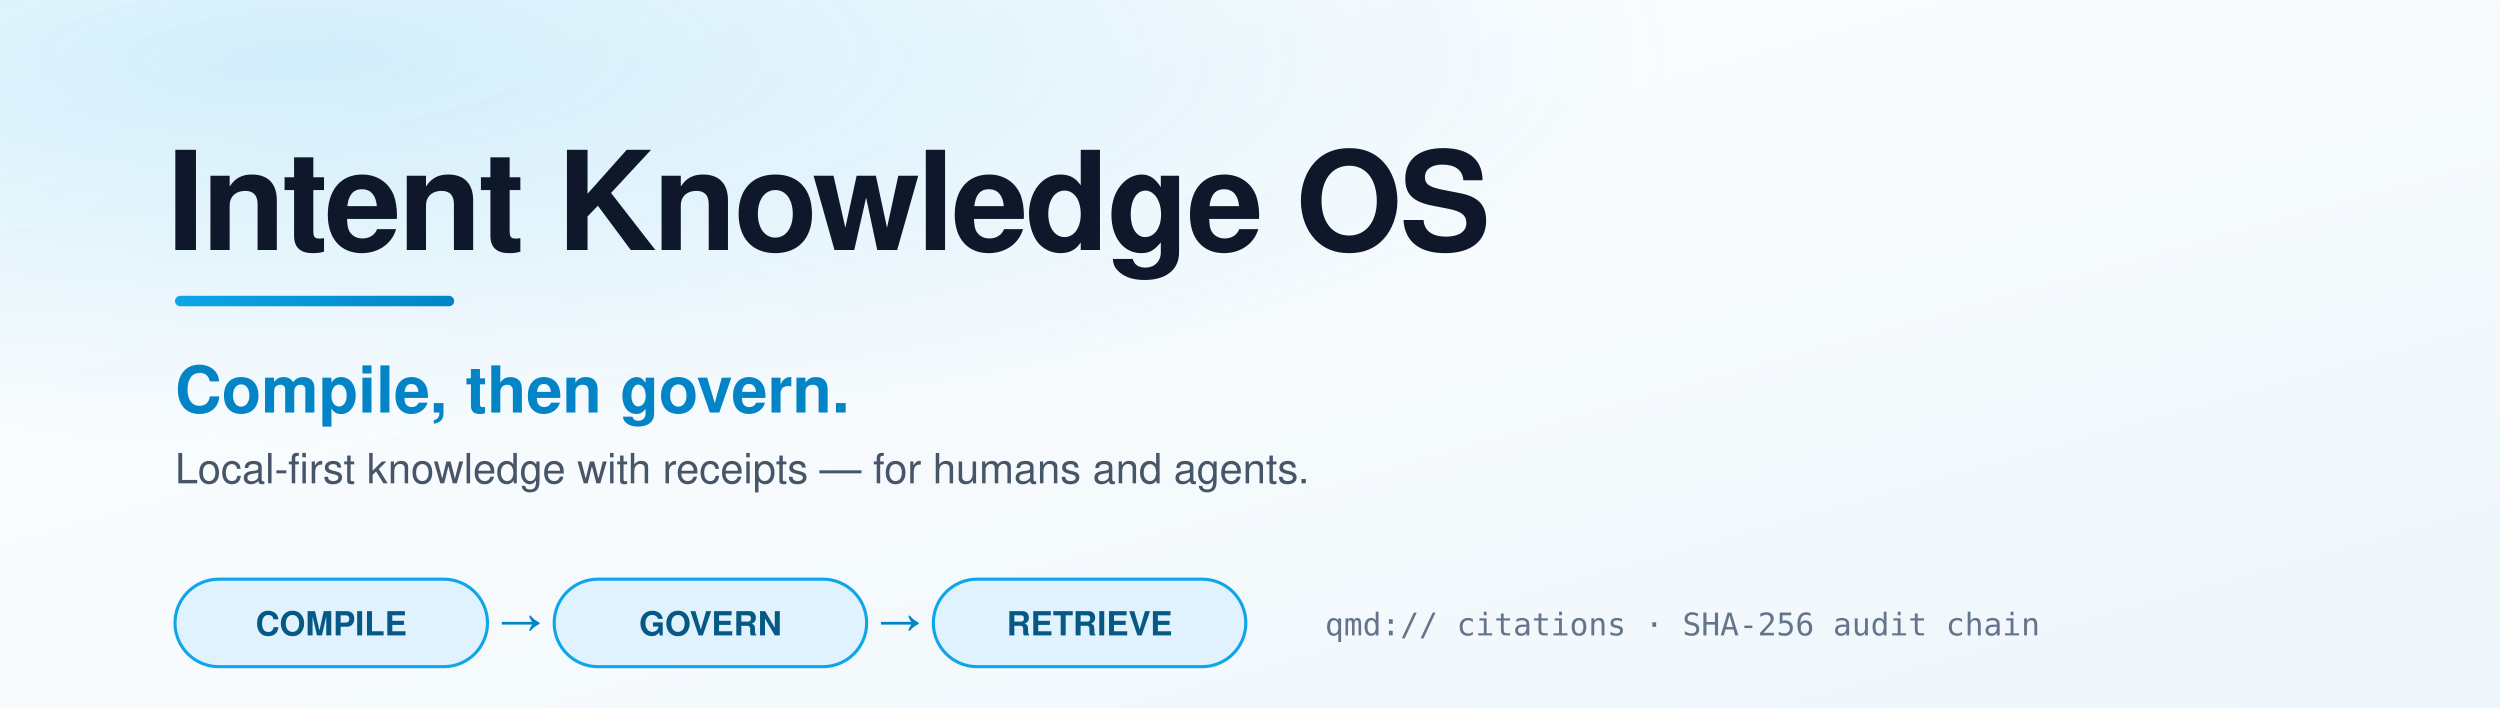
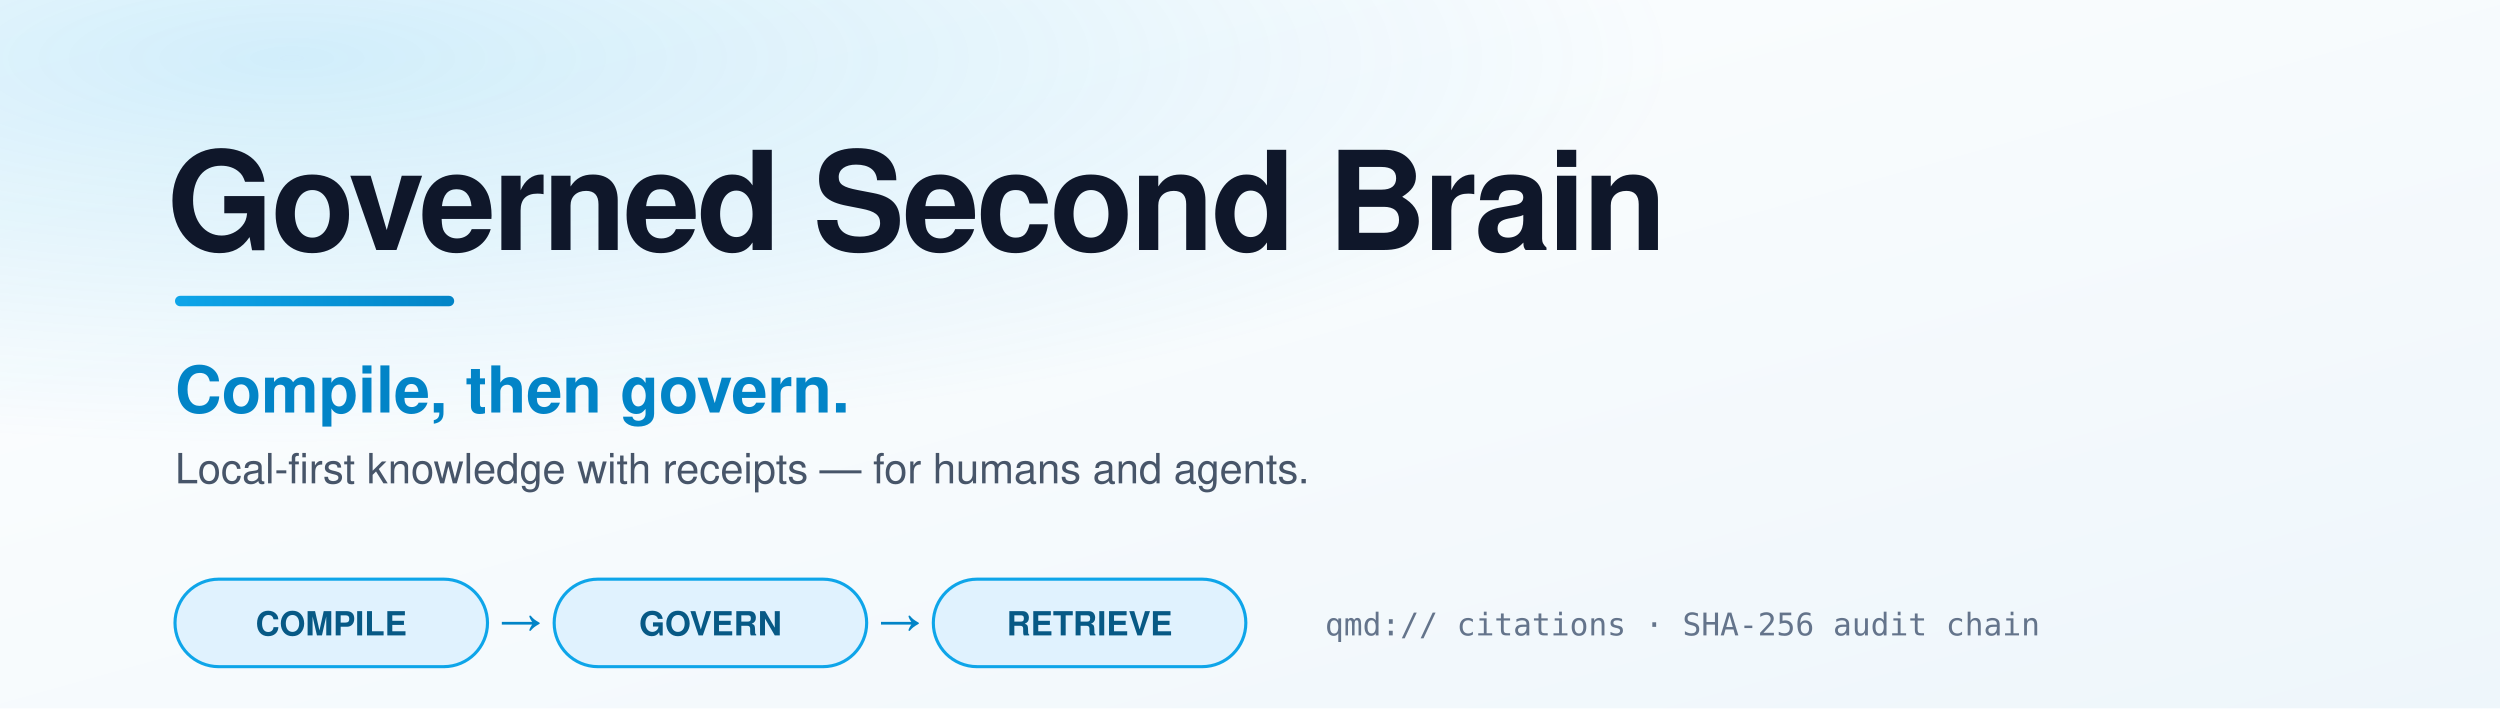
- <svg xmlns="http://www.w3.org/2000/svg" viewBox="0 0 1200 340" width="1200" height="340" role="img" aria-label="Intent Knowledge OS — Compile, then govern. Local-first knowledge with receipts.">
+ <svg xmlns="http://www.w3.org/2000/svg" viewBox="0 0 1200 340" width="1200" height="340" role="img" aria-label="Governed Second Brain — Compile, then govern. Local-first knowledge with receipts.">
  <defs>
    <linearGradient id="bg" x1="0" y1="0" x2="1" y2="1">
      <stop offset="0" stop-color="#ffffff" />
      <stop offset="1" stop-color="#eef6fb" />
    </linearGradient>
    <radialGradient id="glow" cx="0.12" cy="0.08" r="0.55">
      <stop offset="0" stop-color="#0ea5e9" stop-opacity="0.18" />
      <stop offset="1" stop-color="#0ea5e9" stop-opacity="0" />
    </radialGradient>
    <linearGradient id="rule" x1="0" y1="0" x2="1" y2="0">
      <stop offset="0" stop-color="#0ea5e9" />
      <stop offset="1" stop-color="#0284c7" />
    </linearGradient>
  </defs>
  <rect width="1200" height="340" fill="url(#bg)" />
  <rect width="1200" height="340" fill="url(#glow)" />
-   <text x="80" y="120" font-family="-apple-system,BlinkMacSystemFont,'Segoe UI',Helvetica,Arial,sans-serif" font-size="66" font-weight="800" fill="#0f172a" letter-spacing="-1.5">Intent Knowledge OS</text>
+   <text x="80" y="120" font-family="-apple-system,BlinkMacSystemFont,'Segoe UI',Helvetica,Arial,sans-serif" font-size="66" font-weight="800" fill="#0f172a" letter-spacing="-1.5">Governed Second Brain</text>
  <rect x="84" y="142" width="134" height="5" rx="2.5" fill="url(#rule)" />
  <text x="84" y="198" font-family="-apple-system,BlinkMacSystemFont,'Segoe UI',Helvetica,Arial,sans-serif" font-size="31" font-weight="700" fill="#0284c7">Compile, then govern.</text>
  <text x="84" y="232" font-family="-apple-system,BlinkMacSystemFont,'Segoe UI',Helvetica,Arial,sans-serif" font-size="20" fill="#475569">Local-first knowledge with receipts — for humans and agents.</text>
  <g font-family="-apple-system,BlinkMacSystemFont,'Segoe UI',Helvetica,Arial,sans-serif" font-size="16" font-weight="700">
    <rect x="84" y="278" width="150" height="42" rx="21" fill="#e0f2fe" stroke="#0ea5e9" stroke-width="1.5" />
    <text x="159" y="305" text-anchor="middle" fill="#075985">COMPILE</text>
    <text x="250" y="306" text-anchor="middle" fill="#0284c7" font-size="22">→</text>
    <rect x="266" y="278" width="150" height="42" rx="21" fill="#e0f2fe" stroke="#0ea5e9" stroke-width="1.5" />
    <text x="341" y="305" text-anchor="middle" fill="#075985">GOVERN</text>
    <text x="432" y="306" text-anchor="middle" fill="#0284c7" font-size="22">→</text>
    <rect x="448" y="278" width="150" height="42" rx="21" fill="#e0f2fe" stroke="#0ea5e9" stroke-width="1.5" />
    <text x="523" y="305" text-anchor="middle" fill="#075985">RETRIEVE</text>
  </g>
  <text x="636" y="305" font-family="ui-monospace,SFMono-Regular,Menlo,Consolas,monospace" font-size="15" fill="#64748b">qmd:// citations · SHA-256 audit chain</text>
</svg>
